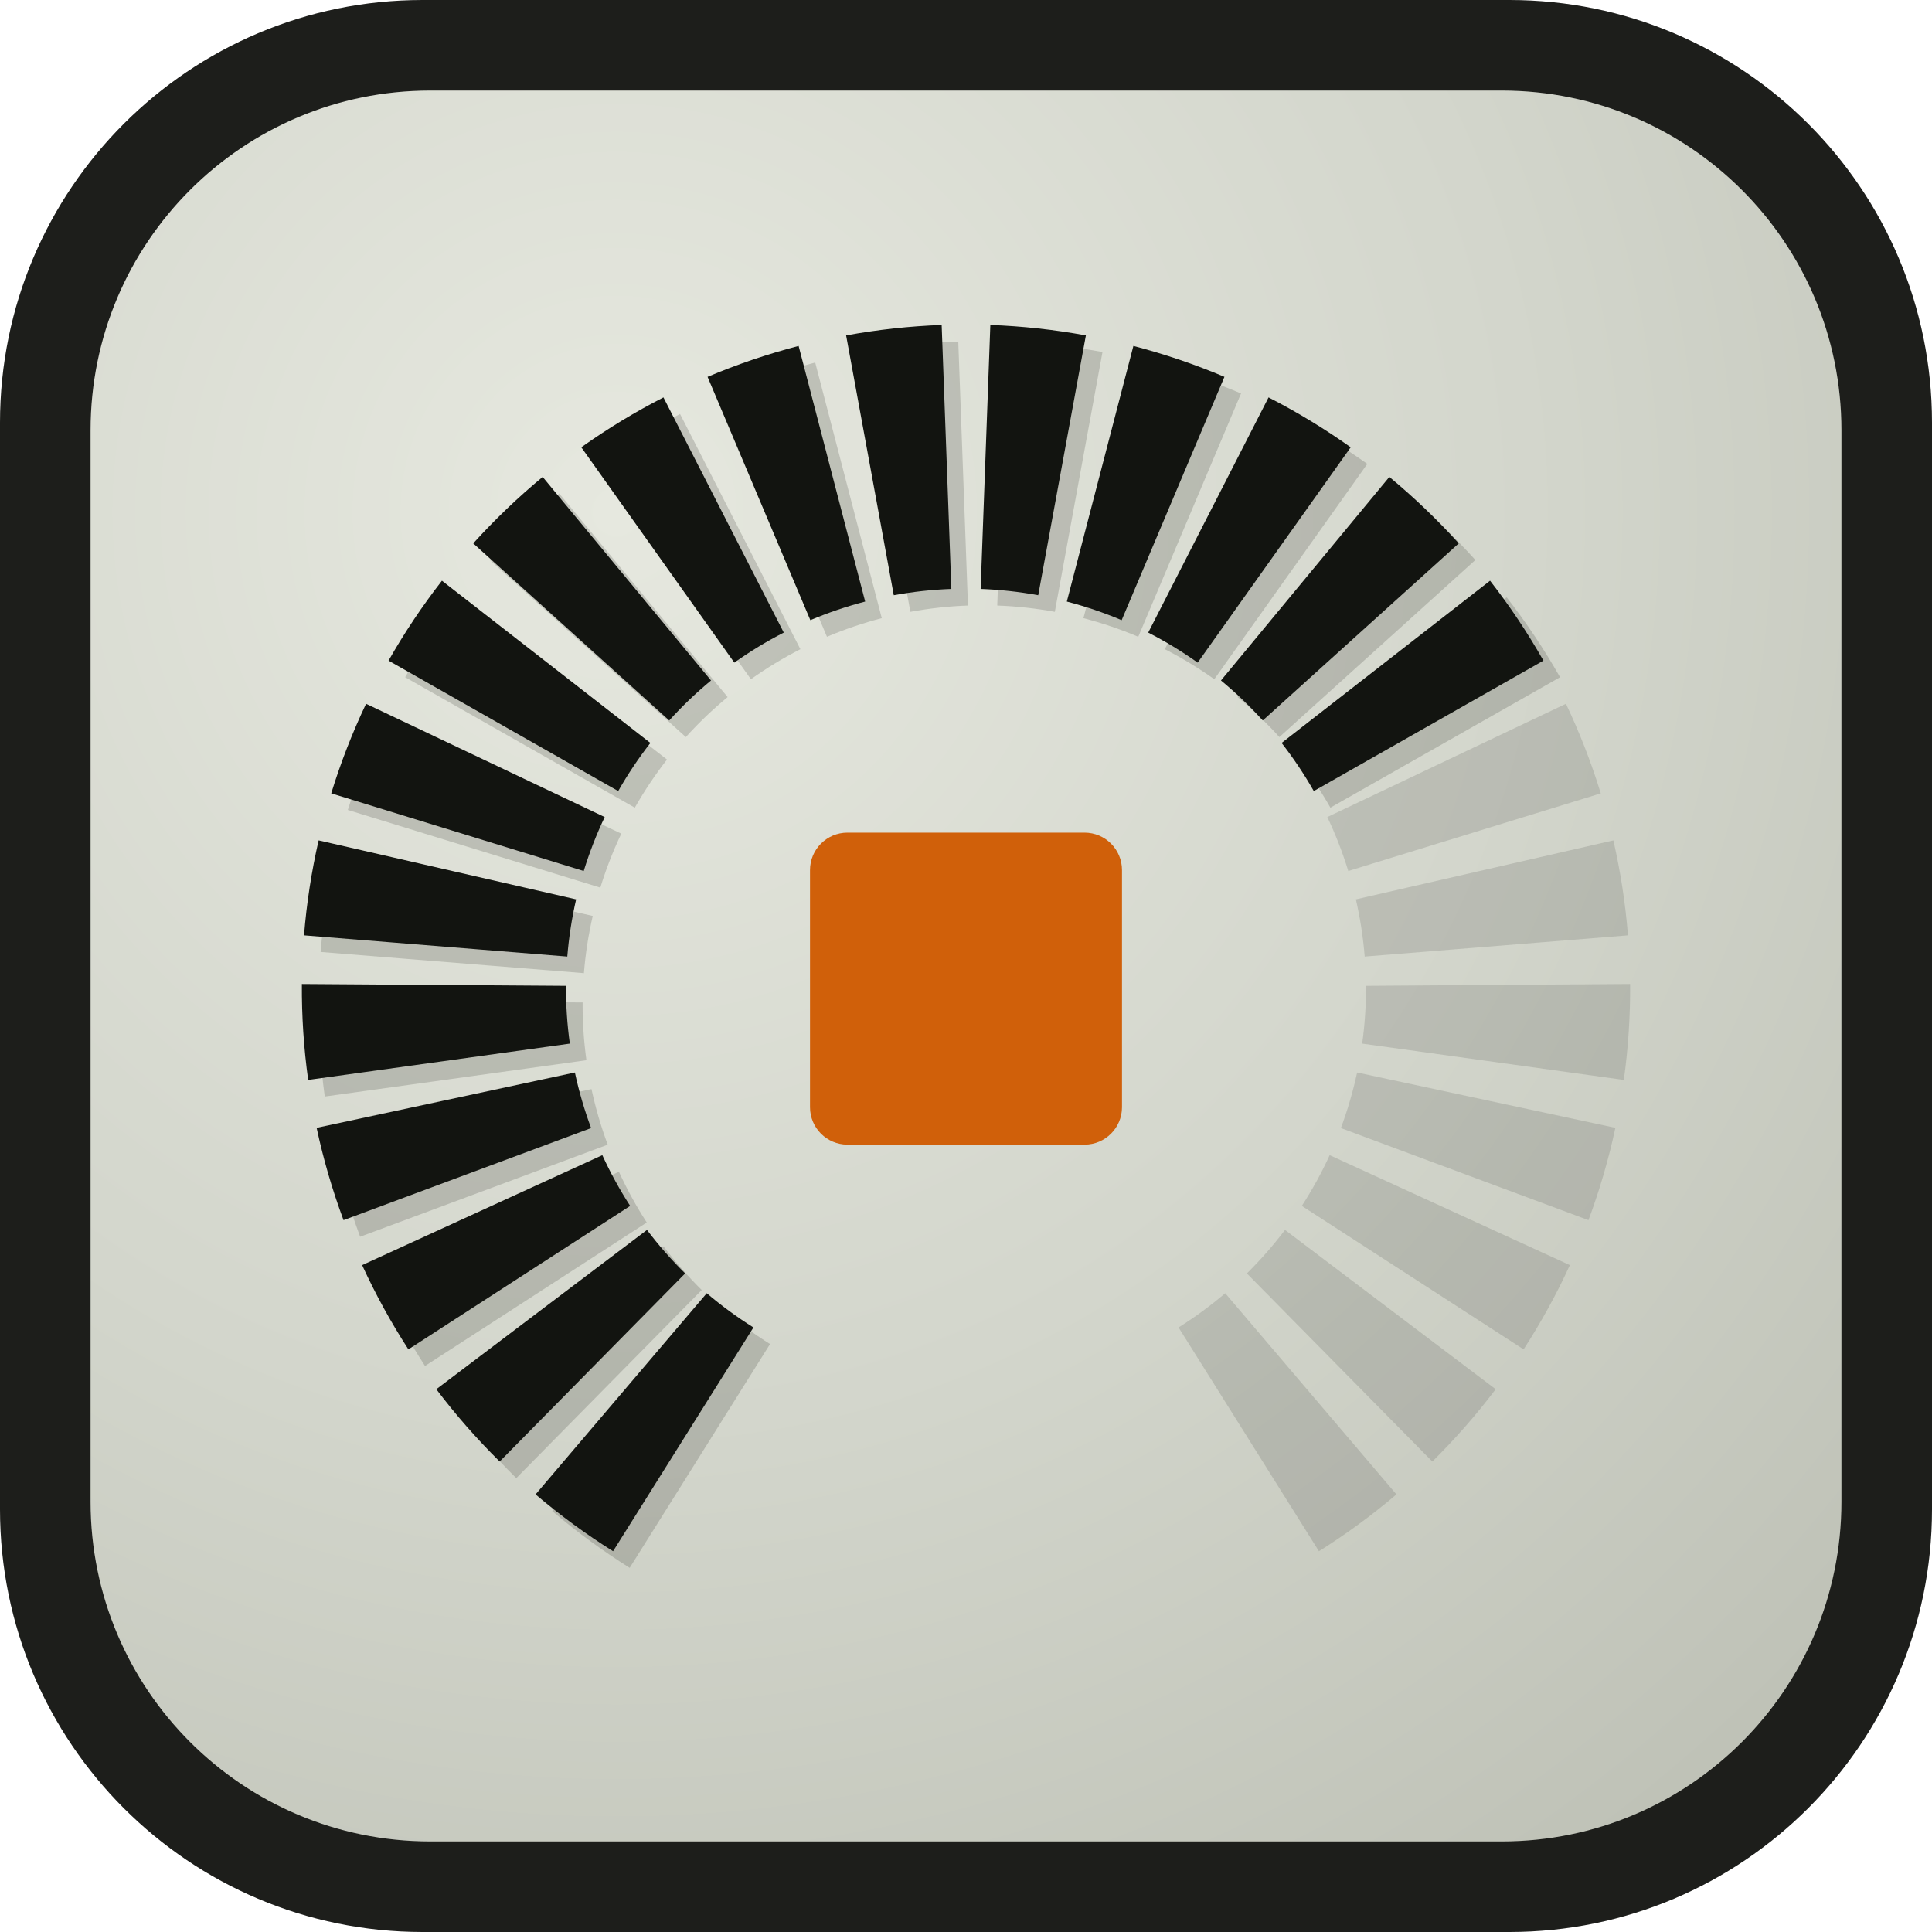
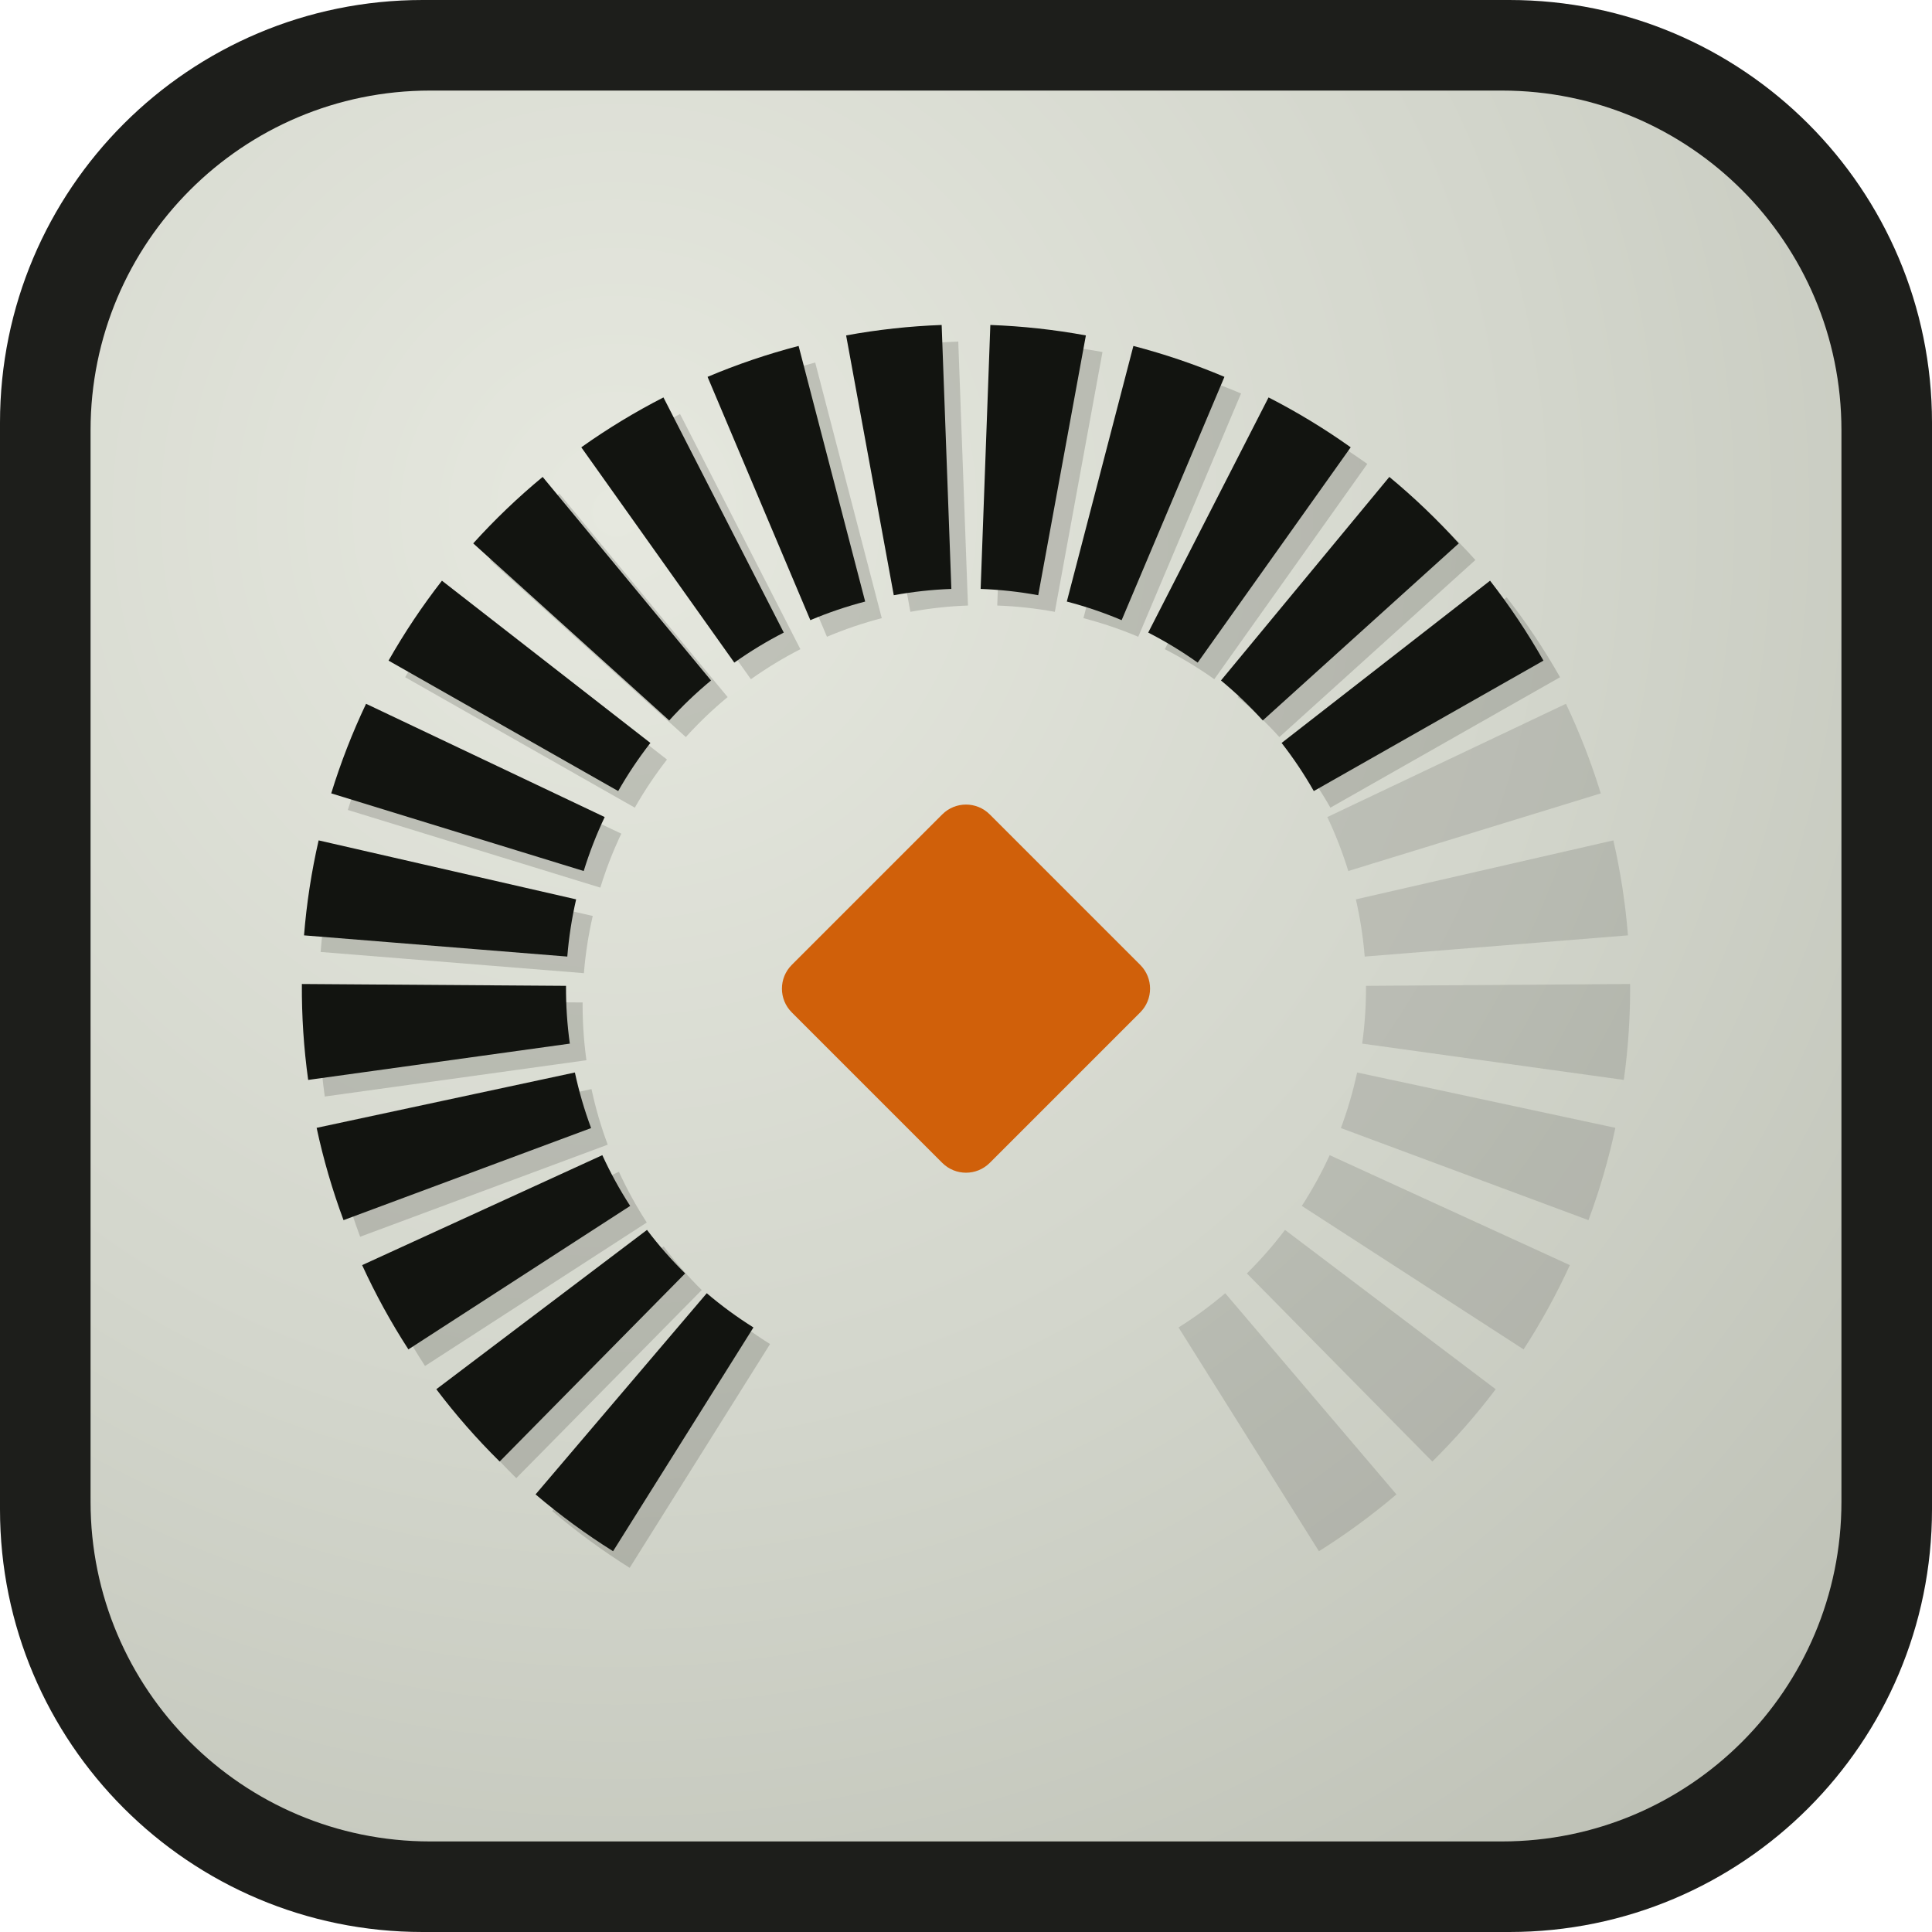
<svg xmlns="http://www.w3.org/2000/svg" viewBox="0 0 512 512">
  <defs>
    <radialGradient id="g" cx="30%" cy="24%" r="95%">
      <stop offset="0" stop-color="#e6e8df" />
      <stop offset=".55" stop-color="#d3d6cc" />
      <stop offset="1" stop-color="#bfc2b7" />
    </radialGradient>
  </defs>
  <rect width="512" height="512" rx="112" fill="#1d1e1b" />
  <rect x="24" y="24" width="464" height="464" rx="90" fill="url(#g)" />
  <path d="M414.99 186.51A176 176 0 0 1 424.22 210.25L357.31 230.83A106 106 0 0 0 351.75 216.53ZM427.56 222.71A176 176 0 0 1 431.43 247.88L361.66 253.50A106 106 0 0 0 359.32 238.34ZM432.00 260.77A176 176 0 0 1 430.33 286.19L360.99 276.57A106 106 0 0 0 362.00 261.26ZM428.09 298.89A176 176 0 0 1 420.96 323.35L355.35 298.95A106 106 0 0 0 359.65 284.22ZM416.03 335.27A176 176 0 0 1 403.77 357.60L345.00 319.58A106 106 0 0 0 352.38 306.13ZM396.37 368.16A176 176 0 0 1 379.58 387.32L330.43 337.47A106 106 0 0 0 340.54 325.94ZM370.07 396.03A176 176 0 0 1 349.53 411.09L312.33 351.79A106 106 0 0 0 324.70 342.72Z" fill="#121410" fill-opacity=".13" />
  <path d="M162.47 411.09A176 176 0 0 1 141.93 396.03L187.30 342.72A106 106 0 0 0 199.67 351.79ZM132.42 387.32A176 176 0 0 1 115.63 368.16L171.46 325.94A106 106 0 0 0 181.57 337.47ZM108.23 357.60A176 176 0 0 1 95.97 335.27L159.62 306.13A106 106 0 0 0 167.00 319.58ZM91.04 323.35A176 176 0 0 1 83.91 298.89L152.35 284.22A106 106 0 0 0 156.65 298.95ZM81.67 286.19A176 176 0 0 1 80.00 260.77L150.00 261.26A106 106 0 0 0 151.01 276.57ZM80.57 247.88A176 176 0 0 1 84.44 222.71L152.68 238.34A106 106 0 0 0 150.34 253.50ZM87.78 210.25A176 176 0 0 1 97.01 186.51L160.25 216.53A106 106 0 0 0 154.69 230.83ZM102.97 175.07A176 176 0 0 1 117.12 153.89L172.36 196.89A106 106 0 0 0 163.83 209.64ZM125.41 144.00A176 176 0 0 1 143.81 126.39L188.43 180.33A106 106 0 0 0 177.35 190.93ZM154.05 118.54A176 176 0 0 1 175.82 105.32L207.71 167.64A106 106 0 0 0 194.60 175.60ZM187.51 99.87A176 176 0 0 1 211.64 91.68L229.28 159.42A106 106 0 0 0 214.75 164.35ZM224.23 88.89A176 176 0 0 1 249.55 86.12L252.12 156.07A106 106 0 0 0 236.86 157.74ZM262.45 86.12A176 176 0 0 1 287.77 88.89L275.14 157.74A106 106 0 0 0 259.88 156.07ZM300.36 91.68A176 176 0 0 1 324.49 99.87L297.25 164.35A106 106 0 0 0 282.72 159.42ZM336.18 105.32A176 176 0 0 1 357.95 118.54L317.40 175.60A106 106 0 0 0 304.29 167.64ZM368.19 126.39A176 176 0 0 1 386.59 144.00L334.65 190.93A106 106 0 0 0 323.57 180.33ZM394.88 153.89A176 176 0 0 1 409.03 175.07L348.17 209.64A106 106 0 0 0 339.64 196.89Z" fill="#121410" transform="translate(4.4 4.4)" fill-opacity=".17" />
  <path d="M162.47 411.09A176 176 0 0 1 141.93 396.03L187.30 342.72A106 106 0 0 0 199.67 351.79ZM132.42 387.32A176 176 0 0 1 115.63 368.16L171.46 325.94A106 106 0 0 0 181.57 337.47ZM108.23 357.60A176 176 0 0 1 95.97 335.27L159.62 306.13A106 106 0 0 0 167.00 319.58ZM91.04 323.35A176 176 0 0 1 83.91 298.89L152.35 284.22A106 106 0 0 0 156.65 298.95ZM81.67 286.19A176 176 0 0 1 80.00 260.77L150.00 261.26A106 106 0 0 0 151.01 276.57ZM80.57 247.88A176 176 0 0 1 84.44 222.71L152.68 238.34A106 106 0 0 0 150.34 253.50ZM87.78 210.25A176 176 0 0 1 97.01 186.51L160.25 216.53A106 106 0 0 0 154.69 230.83ZM102.97 175.07A176 176 0 0 1 117.12 153.89L172.36 196.89A106 106 0 0 0 163.83 209.64ZM125.41 144.00A176 176 0 0 1 143.81 126.39L188.43 180.33A106 106 0 0 0 177.35 190.93ZM154.05 118.54A176 176 0 0 1 175.82 105.32L207.71 167.64A106 106 0 0 0 194.60 175.60ZM187.51 99.87A176 176 0 0 1 211.64 91.68L229.28 159.42A106 106 0 0 0 214.75 164.35ZM224.23 88.89A176 176 0 0 1 249.55 86.12L252.12 156.07A106 106 0 0 0 236.86 157.74ZM262.45 86.12A176 176 0 0 1 287.77 88.89L275.14 157.74A106 106 0 0 0 259.88 156.07ZM300.36 91.68A176 176 0 0 1 324.49 99.87L297.25 164.35A106 106 0 0 0 282.72 159.42ZM336.18 105.32A176 176 0 0 1 357.95 118.54L317.40 175.60A106 106 0 0 0 304.29 167.64ZM368.19 126.39A176 176 0 0 1 386.59 144.00L334.65 190.93A106 106 0 0 0 323.57 180.33ZM394.88 153.89A176 176 0 0 1 409.03 175.07L348.17 209.64A106 106 0 0 0 339.64 196.89Z" fill="#121410" />
-   <rect x="214.66" y="220.66" width="82.68" height="82.68" rx="9.922" fill="#d0600a" />
+   <rect x="218.9" y="224.9" width="74.2" height="74.2" rx="8.904" fill="#d0600a" transform="rotate(45 256 262)" />
</svg>
